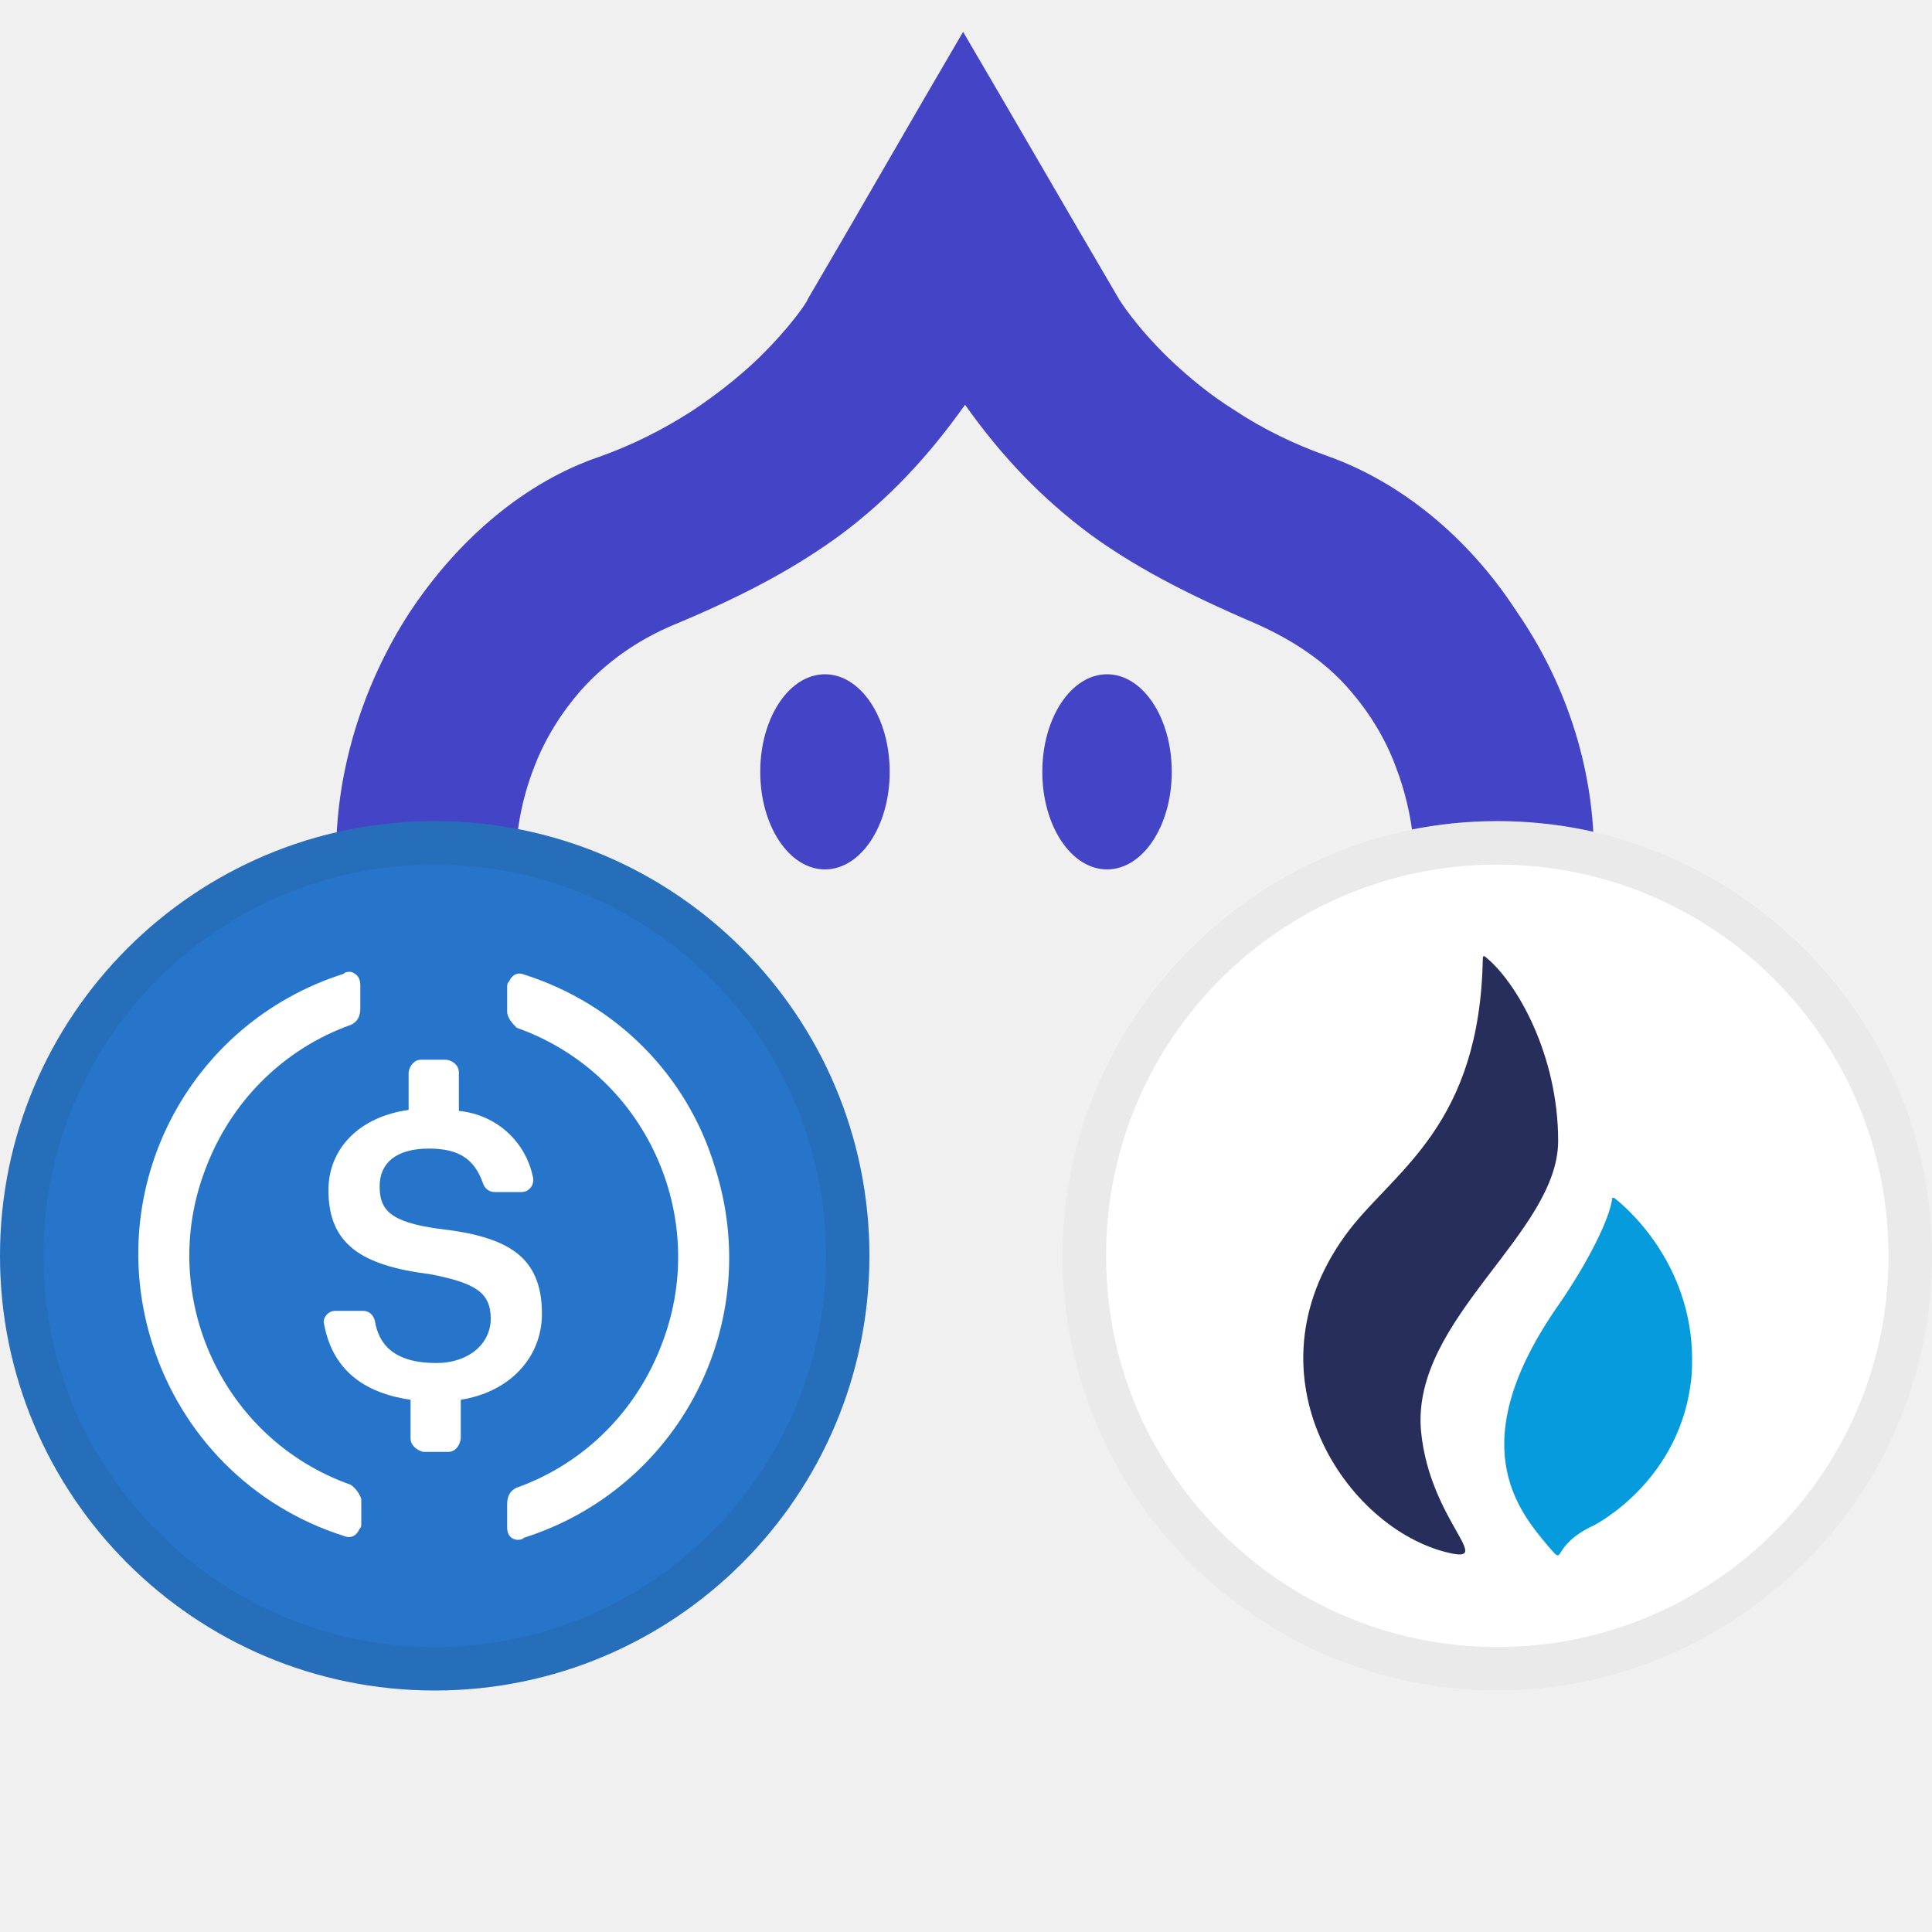
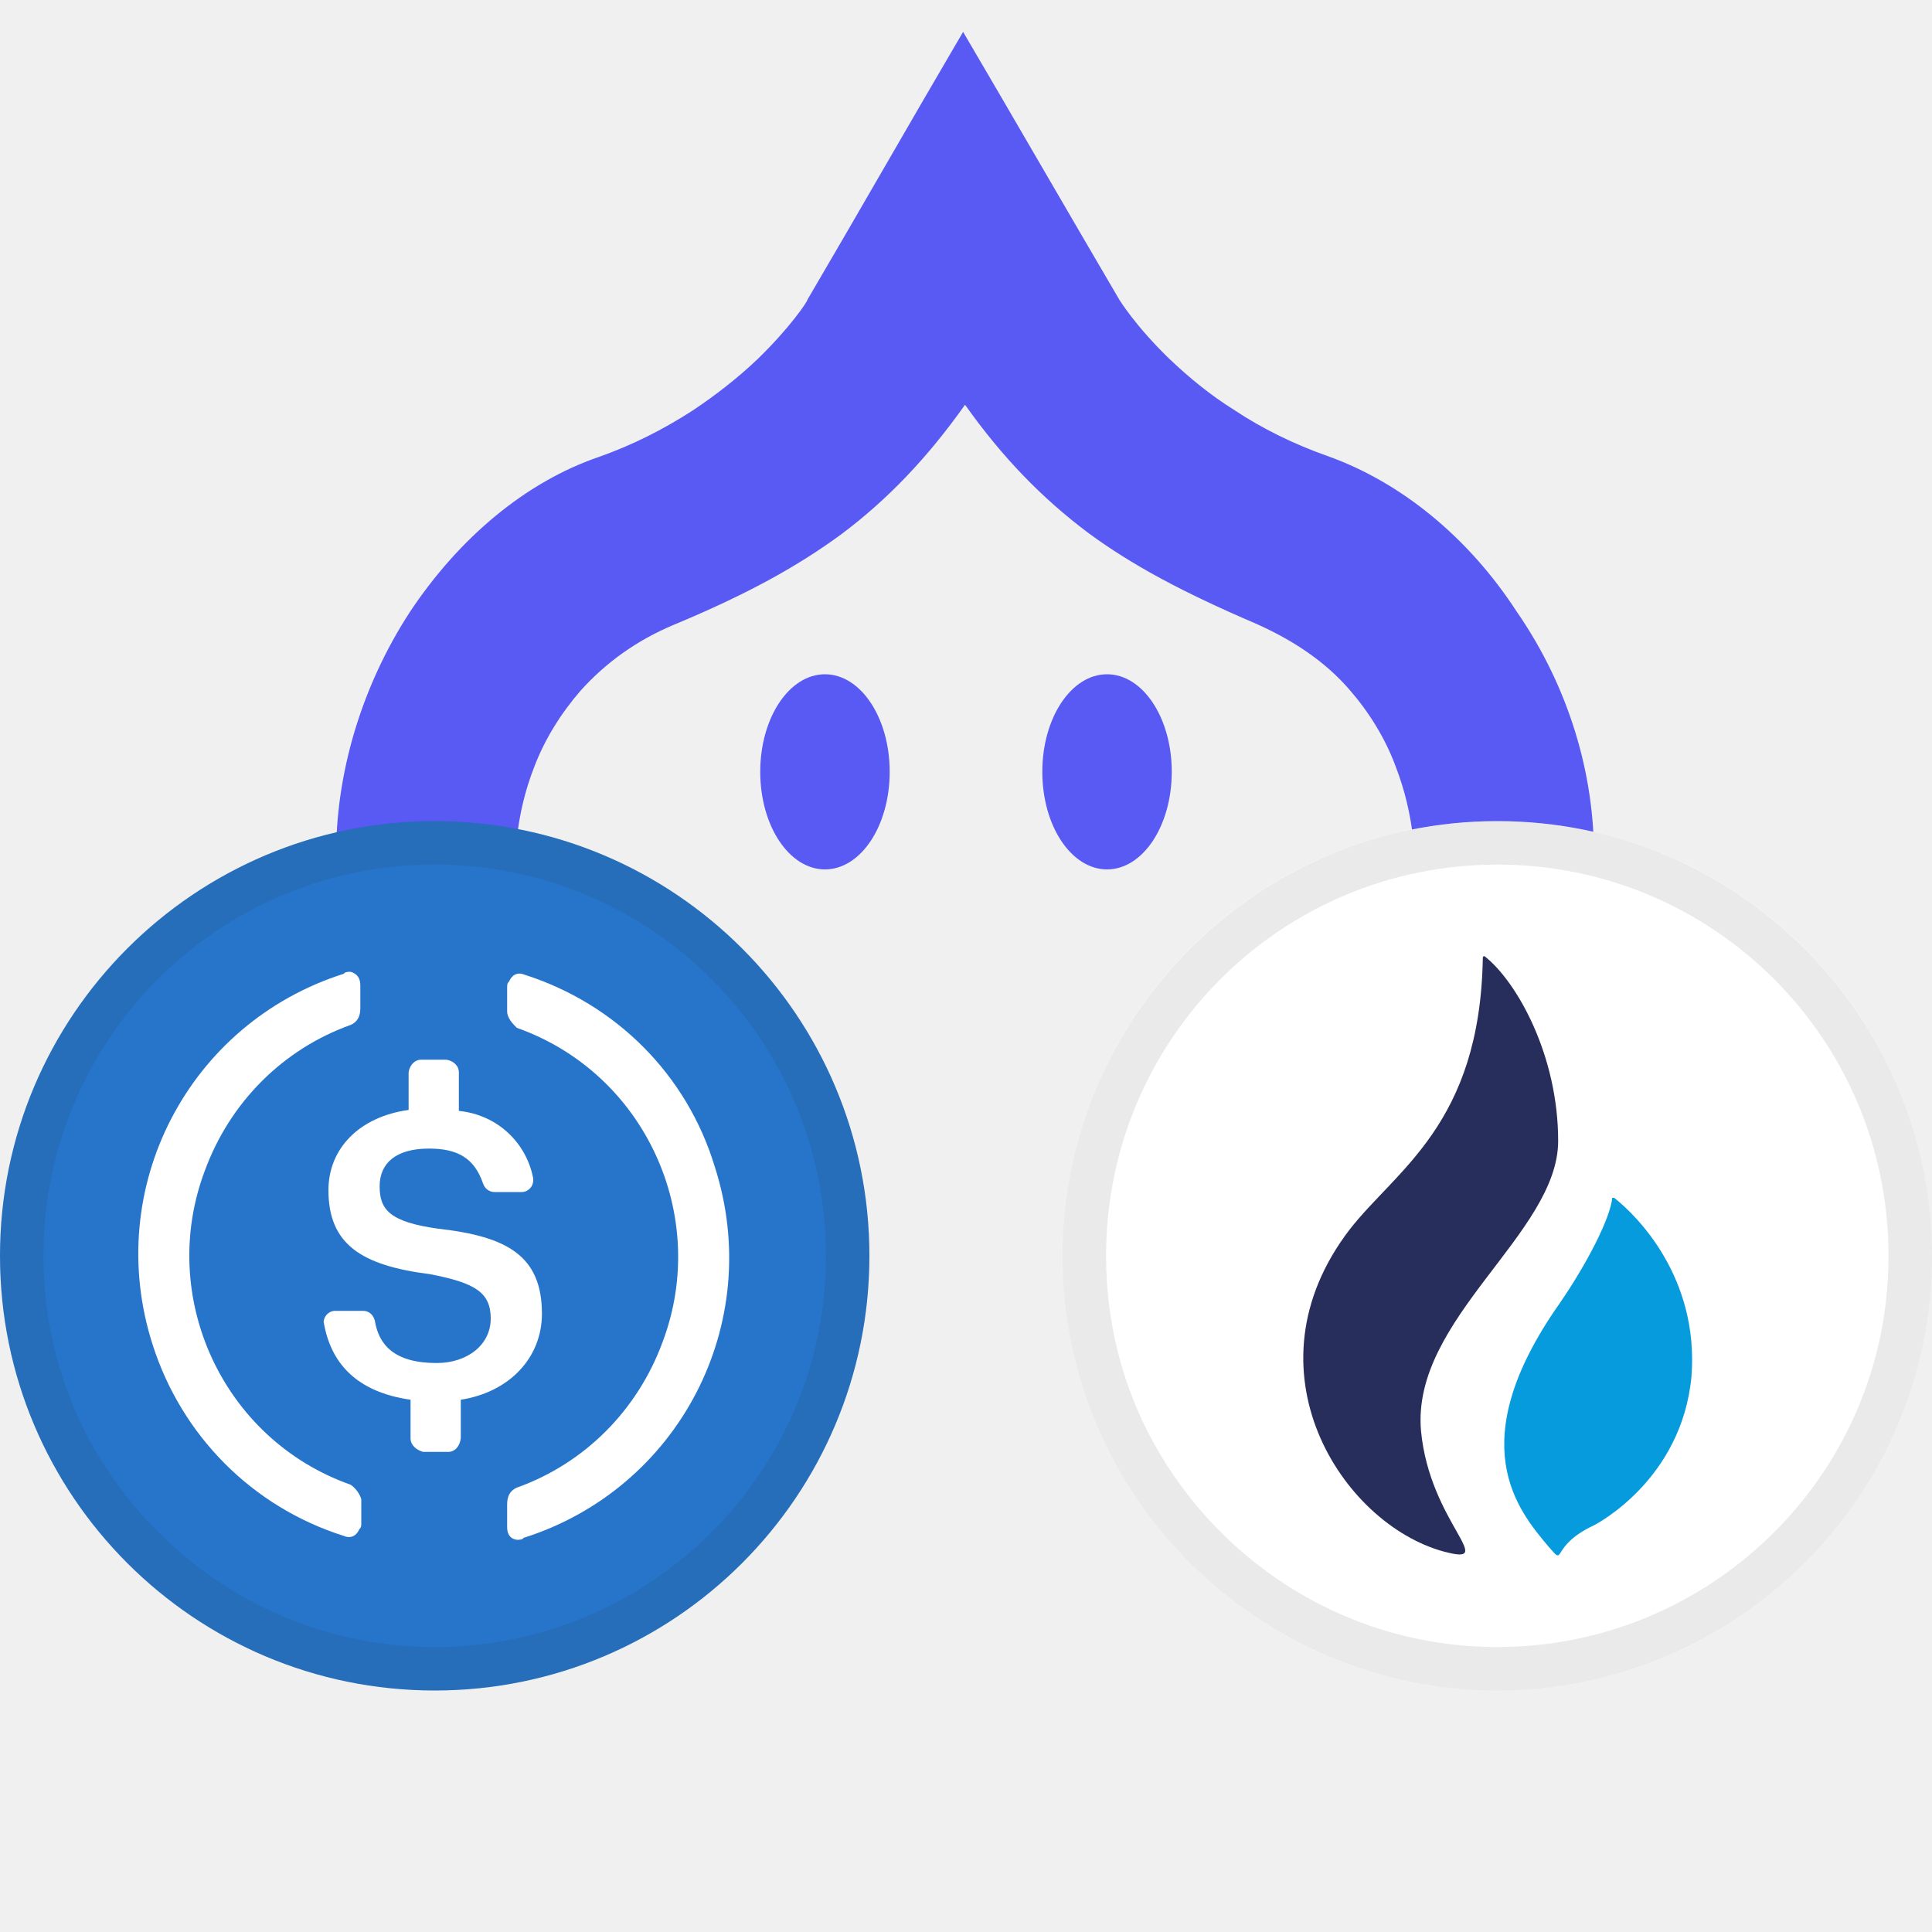
<svg xmlns="http://www.w3.org/2000/svg" version="1.1" id="Layer_1" x="0px" y="0px" viewBox="0 0 200 200" style="enable-background:new 0 0 200 200;" xml:space="preserve">
  <style type="text/css">
- 	.st0{fill:#4444C6;}
+ 	.st0{fill:#5959F4;}
	.st1{fill:#2775CA;}
	.st2{fill:#FFFFFF;}
	.st3{opacity:0.1;fill:#242628;enable-background:new    ;}
	.st4{fill:#282E5B;}
	.st5{fill:#059BDC;}
</style>
  <g>
-     <path id="C" class="st0" d="M92.1,79.9c0,5.6-3,10.1-6.7,10.1s-6.7-4.5-6.7-10.1s3-10.1,6.7-10.1S92.1,74.3,92.1,79.9z" />
+     <path class="st0" d="M92.1,79.9c0,5.6-3,10.1-6.7,10.1s-6.7-4.5-6.7-10.1s3-10.1,6.7-10.1S92.1,74.3,92.1,79.9z" />
+     <path class="st0" d="M121.3,79.9c0,5.6-3,10.1-6.7,10.1s-6.7-4.5-6.7-10.1s3-10.1,6.7-10.1S121.3,74.3,121.3,79.9z" />
+     <path class="st0" d="M165,88.9v0.9h-0.9c-5.3,0-6.9,0-7.4,0c-0.4,0-0.4,0-0.7,0c-0.6,0-2.1,0-8.6,0.1h-1v-1c0,0,0.1-4.3-1.9-9.5   c-1.1-3-2.8-5.7-4.8-8c-2.5-2.9-5.8-5.1-9.6-6.8c-7.7-3.3-12.9-6.1-17.4-9.4c-4.8-3.6-8.9-7.8-12.8-13.3c-3.9,5.5-8,9.8-12.8,13.4   c-4.5,3.3-9.7,6.2-17.4,9.4c-3.8,1.6-7,3.9-9.6,6.8c-2,2.3-3.7,5-4.8,7.9c-2,5.1-1.9,9.4-1.9,9.5v1h-1c-6.4,0-8-0.1-8.6-0.1   c-0.3,0-0.3,0-0.7,0c-0.6,0-2.1,0-7.4,0h-0.9v-0.9c-0.1-8.7,2.6-17.8,7.6-25.5c5.1-7.7,12-13.5,19.6-16.1c3.4-1.2,6.6-2.8,9.7-4.8   c2.4-1.6,4.7-3.4,6.7-5.3c3.4-3.3,5.2-6,5.2-6.2C89,21.8,94.3,12.5,99.7,3.3c5.4,9.2,10.7,18.4,16.1,27.6c0.1,0.2,1.8,2.9,5.2,6.2   c2.1,2,4.3,3.8,6.7,5.3c3,2,6.3,3.6,9.7,4.8c7.6,2.7,14.6,8.4,19.6,16.1C162.4,71.1,165.1,80.2,165,88.9z" />
  </g>
-   <g>
-     <path class="st0" d="M121.3,79.9c0,5.6-3,10.1-6.7,10.1s-6.7-4.5-6.7-10.1s3-10.1,6.7-10.1S121.3,74.3,121.3,79.9z" />
-   </g>
-   <path class="st0" d="M165,88.9v0.9h-0.9c-5.3,0-6.9,0-7.4,0c-0.4,0-0.4,0-0.7,0c-0.6,0-2.1,0-8.6,0.1h-1v-1c0,0,0.1-4.3-1.9-9.5  c-1.1-3-2.8-5.7-4.8-8c-2.5-2.9-5.8-5.1-9.6-6.8c-7.7-3.3-12.9-6.1-17.4-9.4c-4.8-3.6-8.9-7.8-12.8-13.3c-3.9,5.5-8,9.8-12.8,13.4  c-4.5,3.3-9.7,6.2-17.4,9.4c-3.8,1.6-7,3.9-9.6,6.8c-2,2.3-3.7,5-4.8,7.9c-2,5.1-1.9,9.4-1.9,9.5v1h-1c-6.4,0-8-0.1-8.6-0.1  c-0.3,0-0.3,0-0.7,0c-0.6,0-2.1,0-7.4,0h-0.9v-0.9c-0.1-8.7,2.6-17.8,7.6-25.5c5.1-7.7,12-13.5,19.6-16.1c3.4-1.2,6.6-2.8,9.7-4.8  c2.4-1.6,4.7-3.4,6.7-5.3c3.4-3.3,5.2-6,5.2-6.2C89,21.8,94.3,12.5,99.7,3.3c5.4,9.2,10.7,18.4,16.1,27.6c0.1,0.2,1.8,2.9,5.2,6.2  c2.1,2,4.3,3.8,6.7,5.3c3,2,6.3,3.6,9.7,4.8c7.6,2.7,14.6,8.4,19.6,16.1C162.4,71.1,165.1,80.2,165,88.9z" />
  <circle class="st1" cx="45" cy="130" r="45" />
-   <path class="st2" d="M56.1,136c0-6-3.6-8-10.7-8.8c-5.1-0.7-6.1-2-6.1-4.4s1.7-3.9,5.1-3.9c3,0,4.7,1,5.6,3.6  c0.2,0.6,0.7,0.9,1.2,0.9H54c0.7,0,1.2-0.6,1.2-1.2v-0.2c-0.7-3.7-3.7-6.6-7.7-7v-4c0-0.7-0.6-1.2-1.3-1.3h-2.6  c-0.7,0-1.2,0.6-1.3,1.3v3.9c-5.1,0.7-8.3,4-8.3,8.3c0,5.6,3.4,7.8,10.5,8.7c4.7,0.9,6.3,1.9,6.3,4.6s-2.4,4.6-5.6,4.6  c-4.4,0-6-1.9-6.4-4.4c-0.2-0.7-0.7-1-1.2-1h-2.9c-0.7,0-1.2,0.6-1.2,1.2v-0.1c0.7,4.3,3.4,7.3,9,8.1v4c0,0.7,0.6,1.2,1.3,1.4h2.6  c0.7,0,1.2-0.6,1.3-1.4v-4C52.8,144.1,56.1,140.5,56.1,136L56.1,136z" />
-   <path class="st2" d="M36.3,153.7c-13.3-4.7-20-19.5-15.1-32.5c2.6-7.1,8.1-12.6,15.1-15.1c0.7-0.3,1-0.9,1-1.7v-2.4  c0-0.7-0.3-1.2-1-1.4c-0.2,0-0.6,0-0.7,0.2c-16.1,5.1-25,22.2-19.8,38.4c3,9.4,10.3,16.8,19.8,19.8c0.7,0.3,1.3,0,1.6-0.7  c0.2-0.2,0.2-0.3,0.2-0.7v-2.4C37.3,154.8,36.9,154.1,36.3,153.7z M54.3,100.9c-0.7-0.3-1.3,0-1.6,0.7c-0.2,0.2-0.2,0.3-0.2,0.7v2.4  c0,0.7,0.6,1.3,1,1.7c13.3,4.7,20,19.5,15.1,32.5c-2.6,7.1-8.1,12.6-15.1,15.1c-0.7,0.3-1,0.9-1,1.7v2.4c0,0.7,0.3,1.2,1,1.3  c0.2,0,0.6,0,0.7-0.2c16.1-5.1,25-22.2,19.8-38.4C71.1,111.2,63.7,103.9,54.3,100.9L54.3,100.9z" />
+   <path class="st2" d="M56.1,136c0-6-3.6-8-10.7-8.8c-5.1-0.7-6.1-2-6.1-4.4s1.7-3.9,5.1-3.9c3,0,4.7,1,5.6,3.6  c0.2,0.6,0.7,0.9,1.2,0.9H54c0.7,0,1.2-0.6,1.2-1.2V122c-0.7-3.7-3.7-6.6-7.7-7v-4c0-0.7-0.6-1.2-1.3-1.3h-2.6  c-0.7,0-1.2,0.6-1.3,1.3v3.9c-5.1,0.7-8.3,4-8.3,8.3c0,5.6,3.4,7.8,10.5,8.7c4.7,0.9,6.3,1.9,6.3,4.6s-2.4,4.6-5.6,4.6  c-4.4,0-6-1.9-6.4-4.4c-0.2-0.7-0.7-1-1.2-1h-2.9c-0.7,0-1.2,0.6-1.2,1.2v-0.1c0.7,4.3,3.4,7.3,9,8.1v4c0,0.7,0.6,1.2,1.3,1.4h2.6  c0.7,0,1.2-0.6,1.3-1.4v-4C52.8,144.1,56.1,140.5,56.1,136L56.1,136z" />
+   <path class="st2" d="M36.3,153.7c-13.3-4.7-20-19.5-15.1-32.5c2.6-7.1,8.1-12.6,15.1-15.1c0.7-0.3,1-0.9,1-1.7V102  c0-0.7-0.3-1.2-1-1.4c-0.2,0-0.6,0-0.7,0.2c-16.1,5.1-25,22.2-19.8,38.4c3,9.4,10.3,16.8,19.8,19.8c0.7,0.3,1.3,0,1.6-0.7  c0.2-0.2,0.2-0.3,0.2-0.7v-2.4C37.3,154.8,36.9,154.1,36.3,153.7z M54.3,100.9c-0.7-0.3-1.3,0-1.6,0.7c-0.2,0.2-0.2,0.3-0.2,0.7v2.4  c0,0.7,0.6,1.3,1,1.7c13.3,4.7,20,19.5,15.1,32.5C66,146,60.5,151.5,53.5,154c-0.7,0.3-1,0.9-1,1.7v2.4c0,0.7,0.3,1.2,1,1.3  c0.2,0,0.6,0,0.7-0.2c16.1-5.1,25-22.2,19.8-38.4C71.1,111.2,63.7,103.9,54.3,100.9L54.3,100.9z" />
  <path class="st3" d="M45,85c-24.8,0-45,20.2-45,45s20.2,45,45,45s45-20.2,45-45S69.8,85,45,85z M81.3,148  c-6.6,13.3-20.4,22.5-36.3,22.5l0,0c-15.9,0-29.6-9.2-36.3-22.5l0,0c-2.7-5.4-4.2-11.5-4.2-18c0-22.4,18.1-40.5,40.5-40.5l0,0  c22.4,0,40.5,18.1,40.5,40.5C85.5,136.5,84,142.6,81.3,148L81.3,148z" />
  <path class="st2" d="M200,130c0,7.2-1.7,14-4.7,20l0,0c-7.4,14.8-22.6,25-40.3,25l0,0c-17.7,0-32.9-10.2-40.3-25l0,0  c-3-6-4.7-12.8-4.7-20c0-24.8,20.1-45,45-45l0,0C179.9,85,200,105.2,200,130z" />
  <path class="st3" d="M155,85c-24.8,0-45,20.2-45,45s20.2,45,45,45s45-20.2,45-45S179.8,85,155,85z M191.3,148  c-6.6,13.3-20.4,22.5-36.3,22.5l0,0c-15.9,0-29.6-9.2-36.3-22.5l0,0c-2.7-5.4-4.2-11.5-4.2-18c0-22.4,18.1-40.5,40.5-40.5l0,0  c22.4,0,40.5,18.1,40.5,40.5C195.5,136.5,194,142.6,191.3,148L191.3,148z" />
  <path class="st4" d="M161.3,118.1c0-8.9-4.3-16.5-7.6-19.1c0,0-0.2-0.1-0.2,0.2c-0.3,17.2-9,21.9-13.8,28.1  c-11.1,14.5-0.8,30.4,9.7,33.3c5.9,1.6-1.4-2.9-2.3-12.5C146.1,136.5,161.3,127.7,161.3,118.1" />
  <path class="st5" d="M167.1,124c0,0-0.1,0-0.2,0l0,0c-0.2,2.1-2.6,6.8-5.5,11c-10.1,14.4-4.3,21.3-1.1,25.1c1.9,2.2,0,0,4.7-2.2  c0.4-0.2,9.1-4.8,10.1-15.4C175.9,132.2,169.4,125.8,167.1,124" />
</svg>
